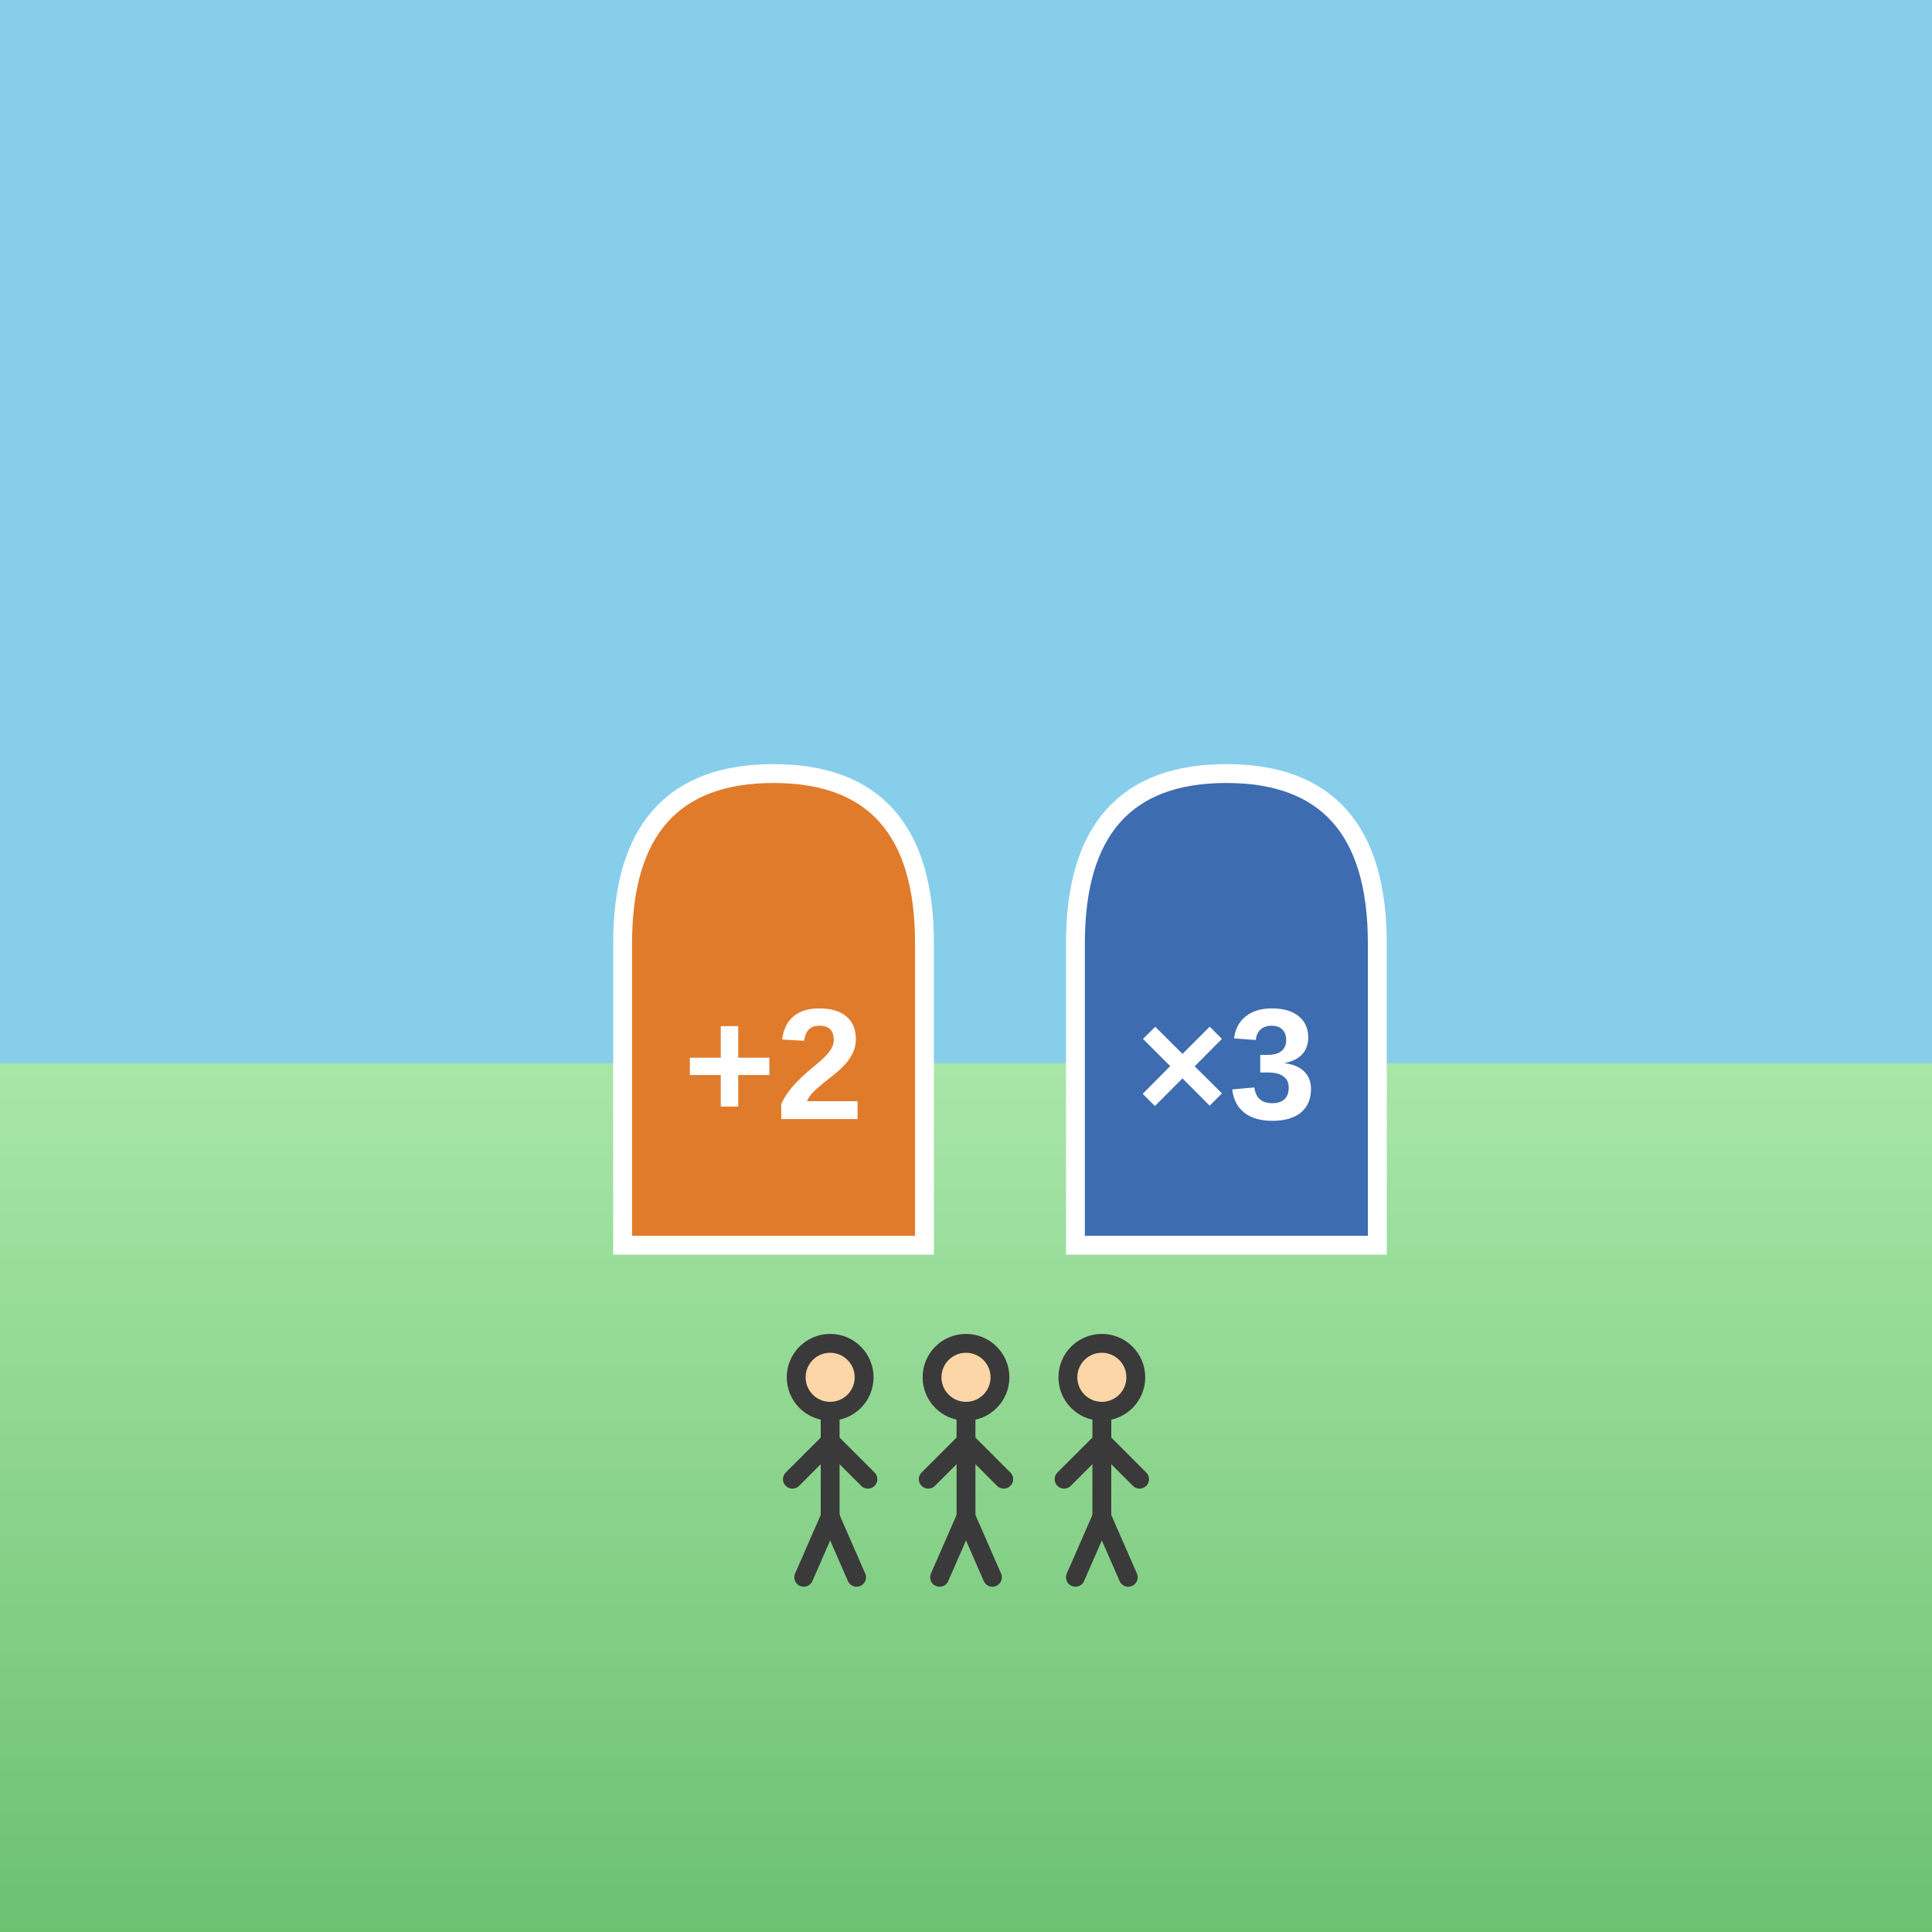
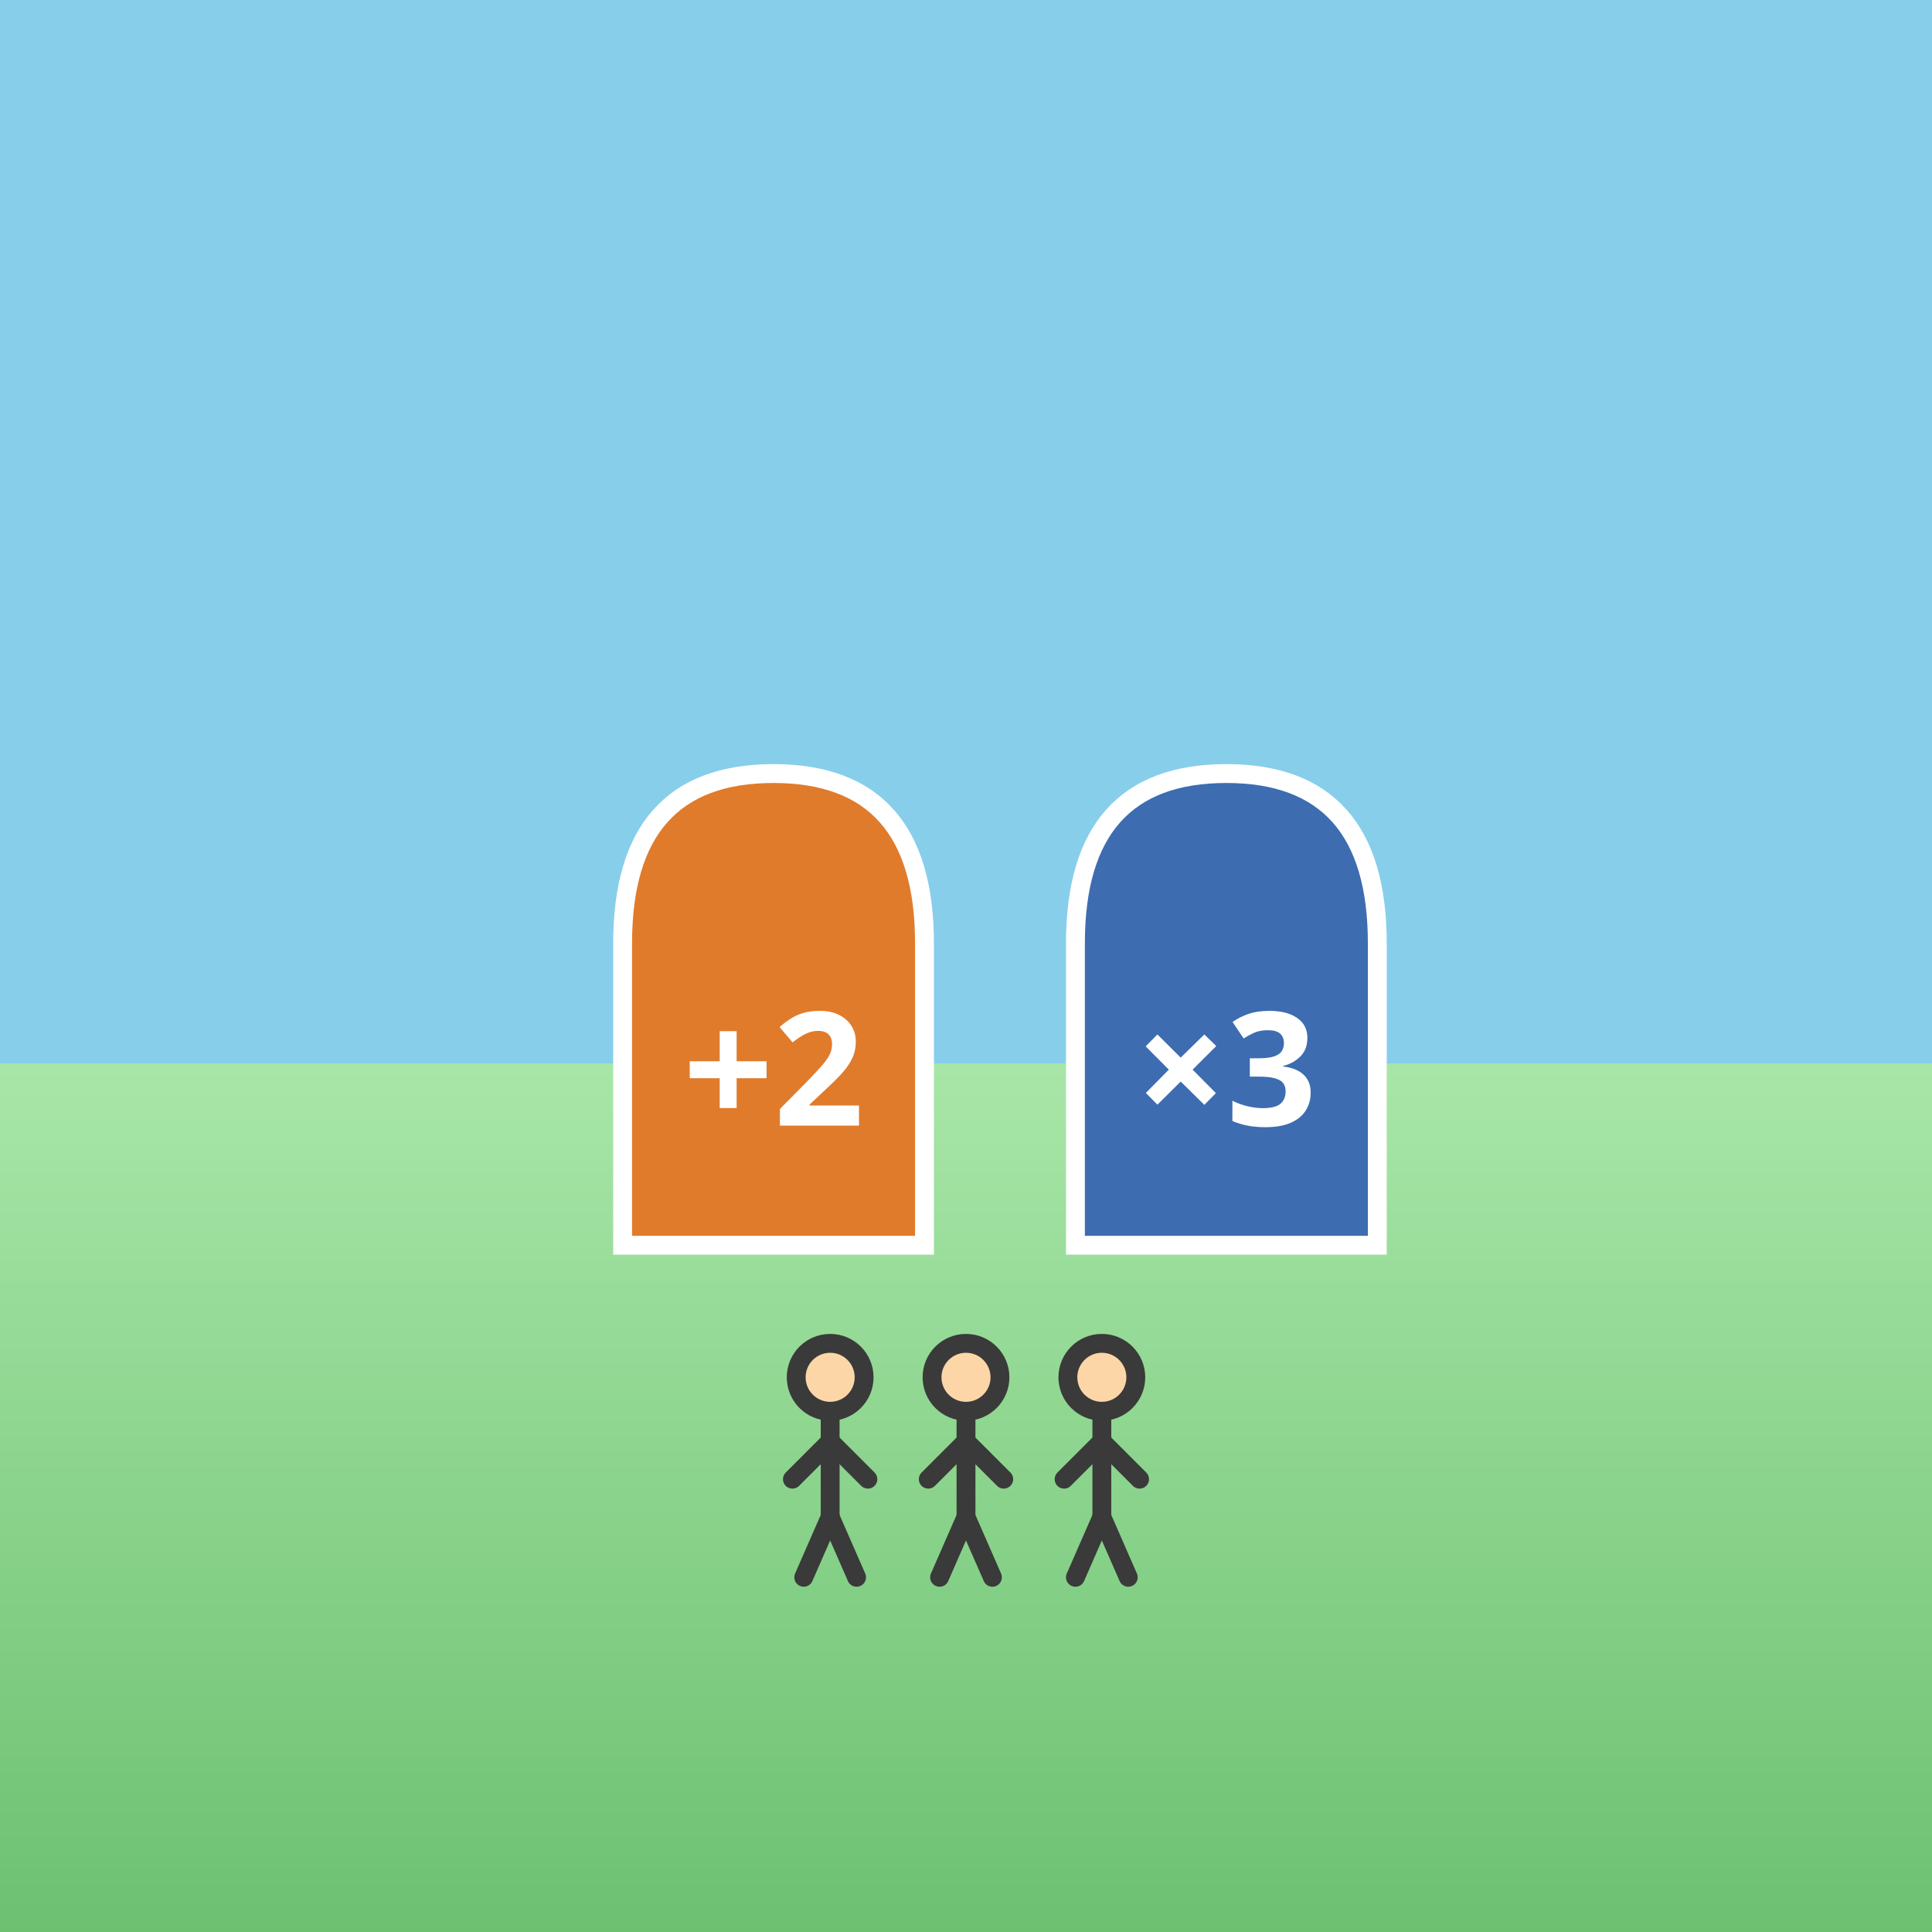
<svg xmlns="http://www.w3.org/2000/svg" viewBox="0 0 512 512">
  <defs>
    <linearGradient id="bg" x1="0" y1="0" x2="0" y2="1">
      <stop offset="0%" stop-color="#87ceeb" />
      <stop offset="55%" stop-color="#87ceeb" />
      <stop offset="55%" stop-color="#a8e6a8" />
      <stop offset="100%" stop-color="#6cc070" />
    </linearGradient>
  </defs>
  <rect width="512" height="512" fill="url(#bg)" />
  <path d="M 165 250 Q 165 205 205 205 Q 245 205 245 250 L 245 330 L 165 330 Z" fill="#e07b2c" stroke="#fff" stroke-width="5" />
-   <text x="205" y="282" font-family="Arial, sans-serif" font-size="42" font-weight="bold" fill="white" text-anchor="middle" dominant-baseline="central">+2</text>
+   <text x="205" y="282" font-family="Verdana, sans-serif" font-size="42" font-weight="bold" fill="white" text-anchor="middle" dominant-baseline="central">+2</text>
  <path d="M 285 250 Q 285 205 325 205 Q 365 205 365 250 L 365 330 L 285 330 Z" fill="#3d6cb0" stroke="#fff" stroke-width="5" />
-   <text x="325" y="282" font-family="Arial, sans-serif" font-size="42" font-weight="bold" fill="white" text-anchor="middle" dominant-baseline="central">×3</text>
+   <text x="325" y="282" font-family="Verdana, sans-serif" font-size="42" font-weight="bold" fill="white" text-anchor="middle" dominant-baseline="central">×3</text>
  <g stroke="#3a3a3a" stroke-width="5" stroke-linecap="round" fill="none">
    <circle cx="220" cy="365" r="9" fill="#fdd6a8" />
    <line x1="220" y1="374" x2="220" y2="402" />
    <line x1="220" y1="382" x2="210" y2="392" />
    <line x1="220" y1="382" x2="230" y2="392" />
    <line x1="220" y1="402" x2="213" y2="418" />
    <line x1="220" y1="402" x2="227" y2="418" />
  </g>
  <g stroke="#3a3a3a" stroke-width="5" stroke-linecap="round" fill="none">
    <circle cx="256" cy="365" r="9" fill="#fdd6a8" />
    <line x1="256" y1="374" x2="256" y2="402" />
    <line x1="256" y1="382" x2="246" y2="392" />
    <line x1="256" y1="382" x2="266" y2="392" />
    <line x1="256" y1="402" x2="249" y2="418" />
    <line x1="256" y1="402" x2="263" y2="418" />
  </g>
  <g stroke="#3a3a3a" stroke-width="5" stroke-linecap="round" fill="none">
    <circle cx="292" cy="365" r="9" fill="#fdd6a8" />
    <line x1="292" y1="374" x2="292" y2="402" />
    <line x1="292" y1="382" x2="282" y2="392" />
    <line x1="292" y1="382" x2="302" y2="392" />
    <line x1="292" y1="402" x2="285" y2="418" />
    <line x1="292" y1="402" x2="299" y2="418" />
  </g>
</svg>
